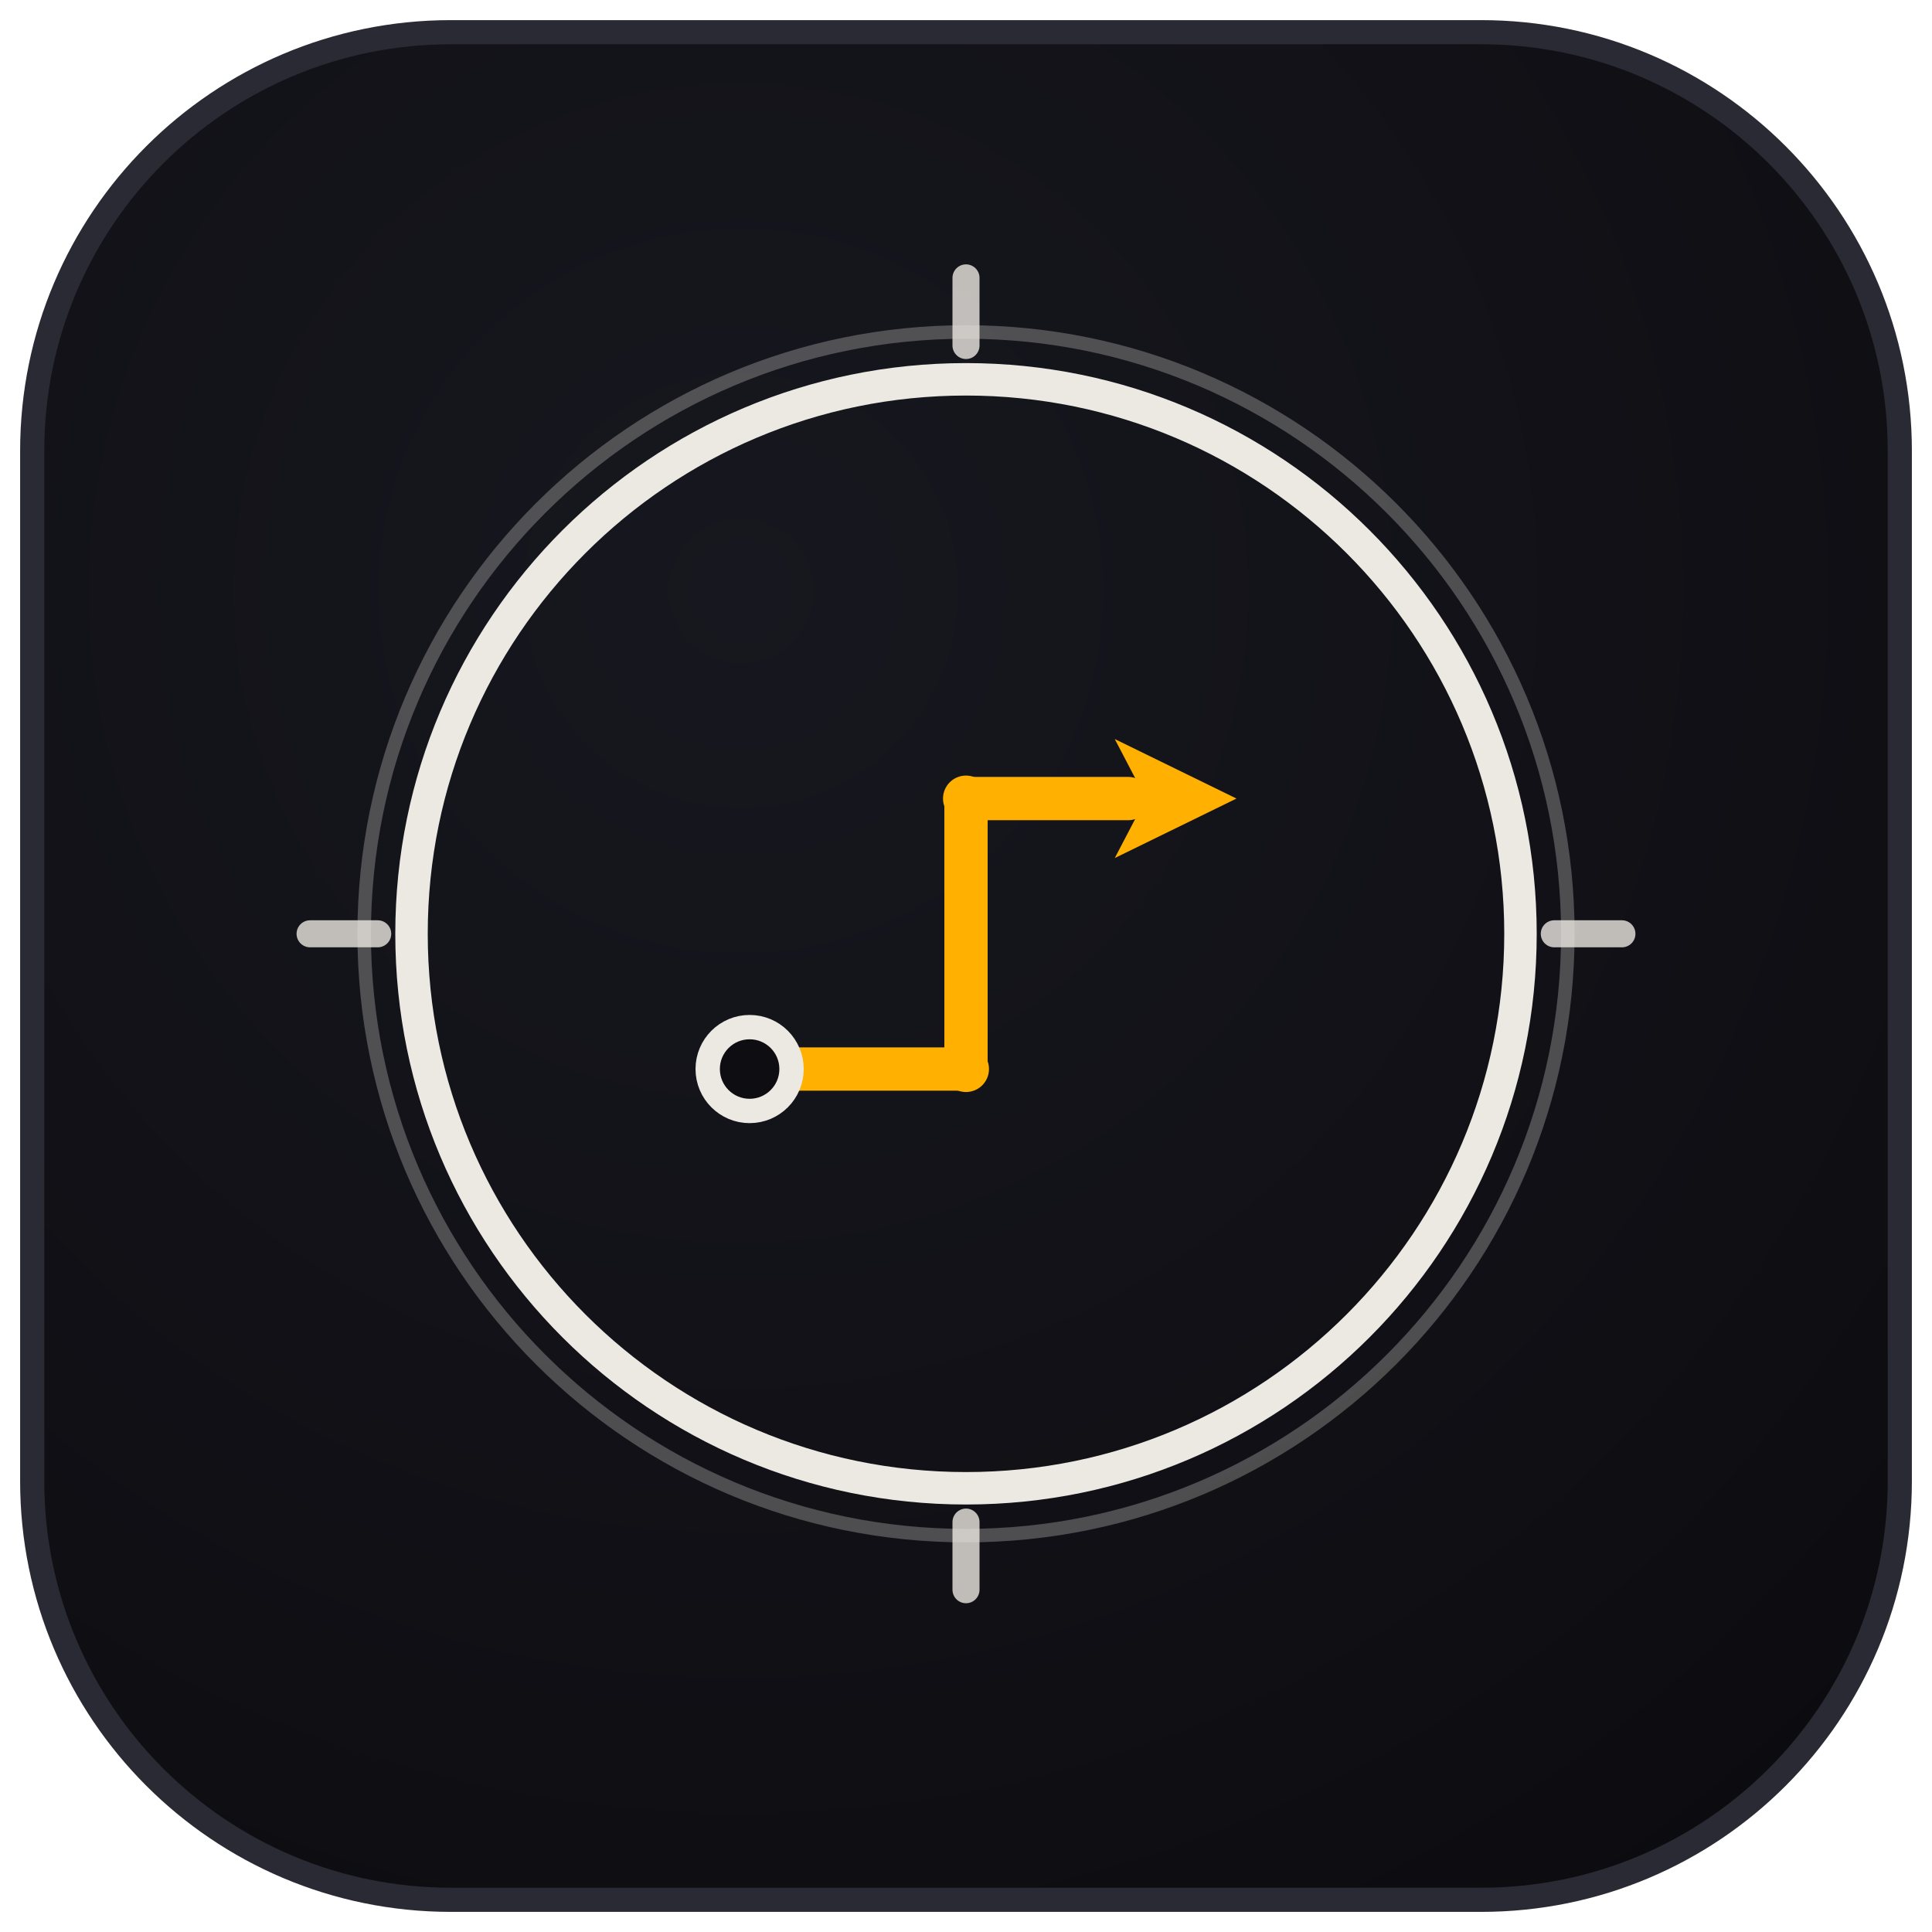
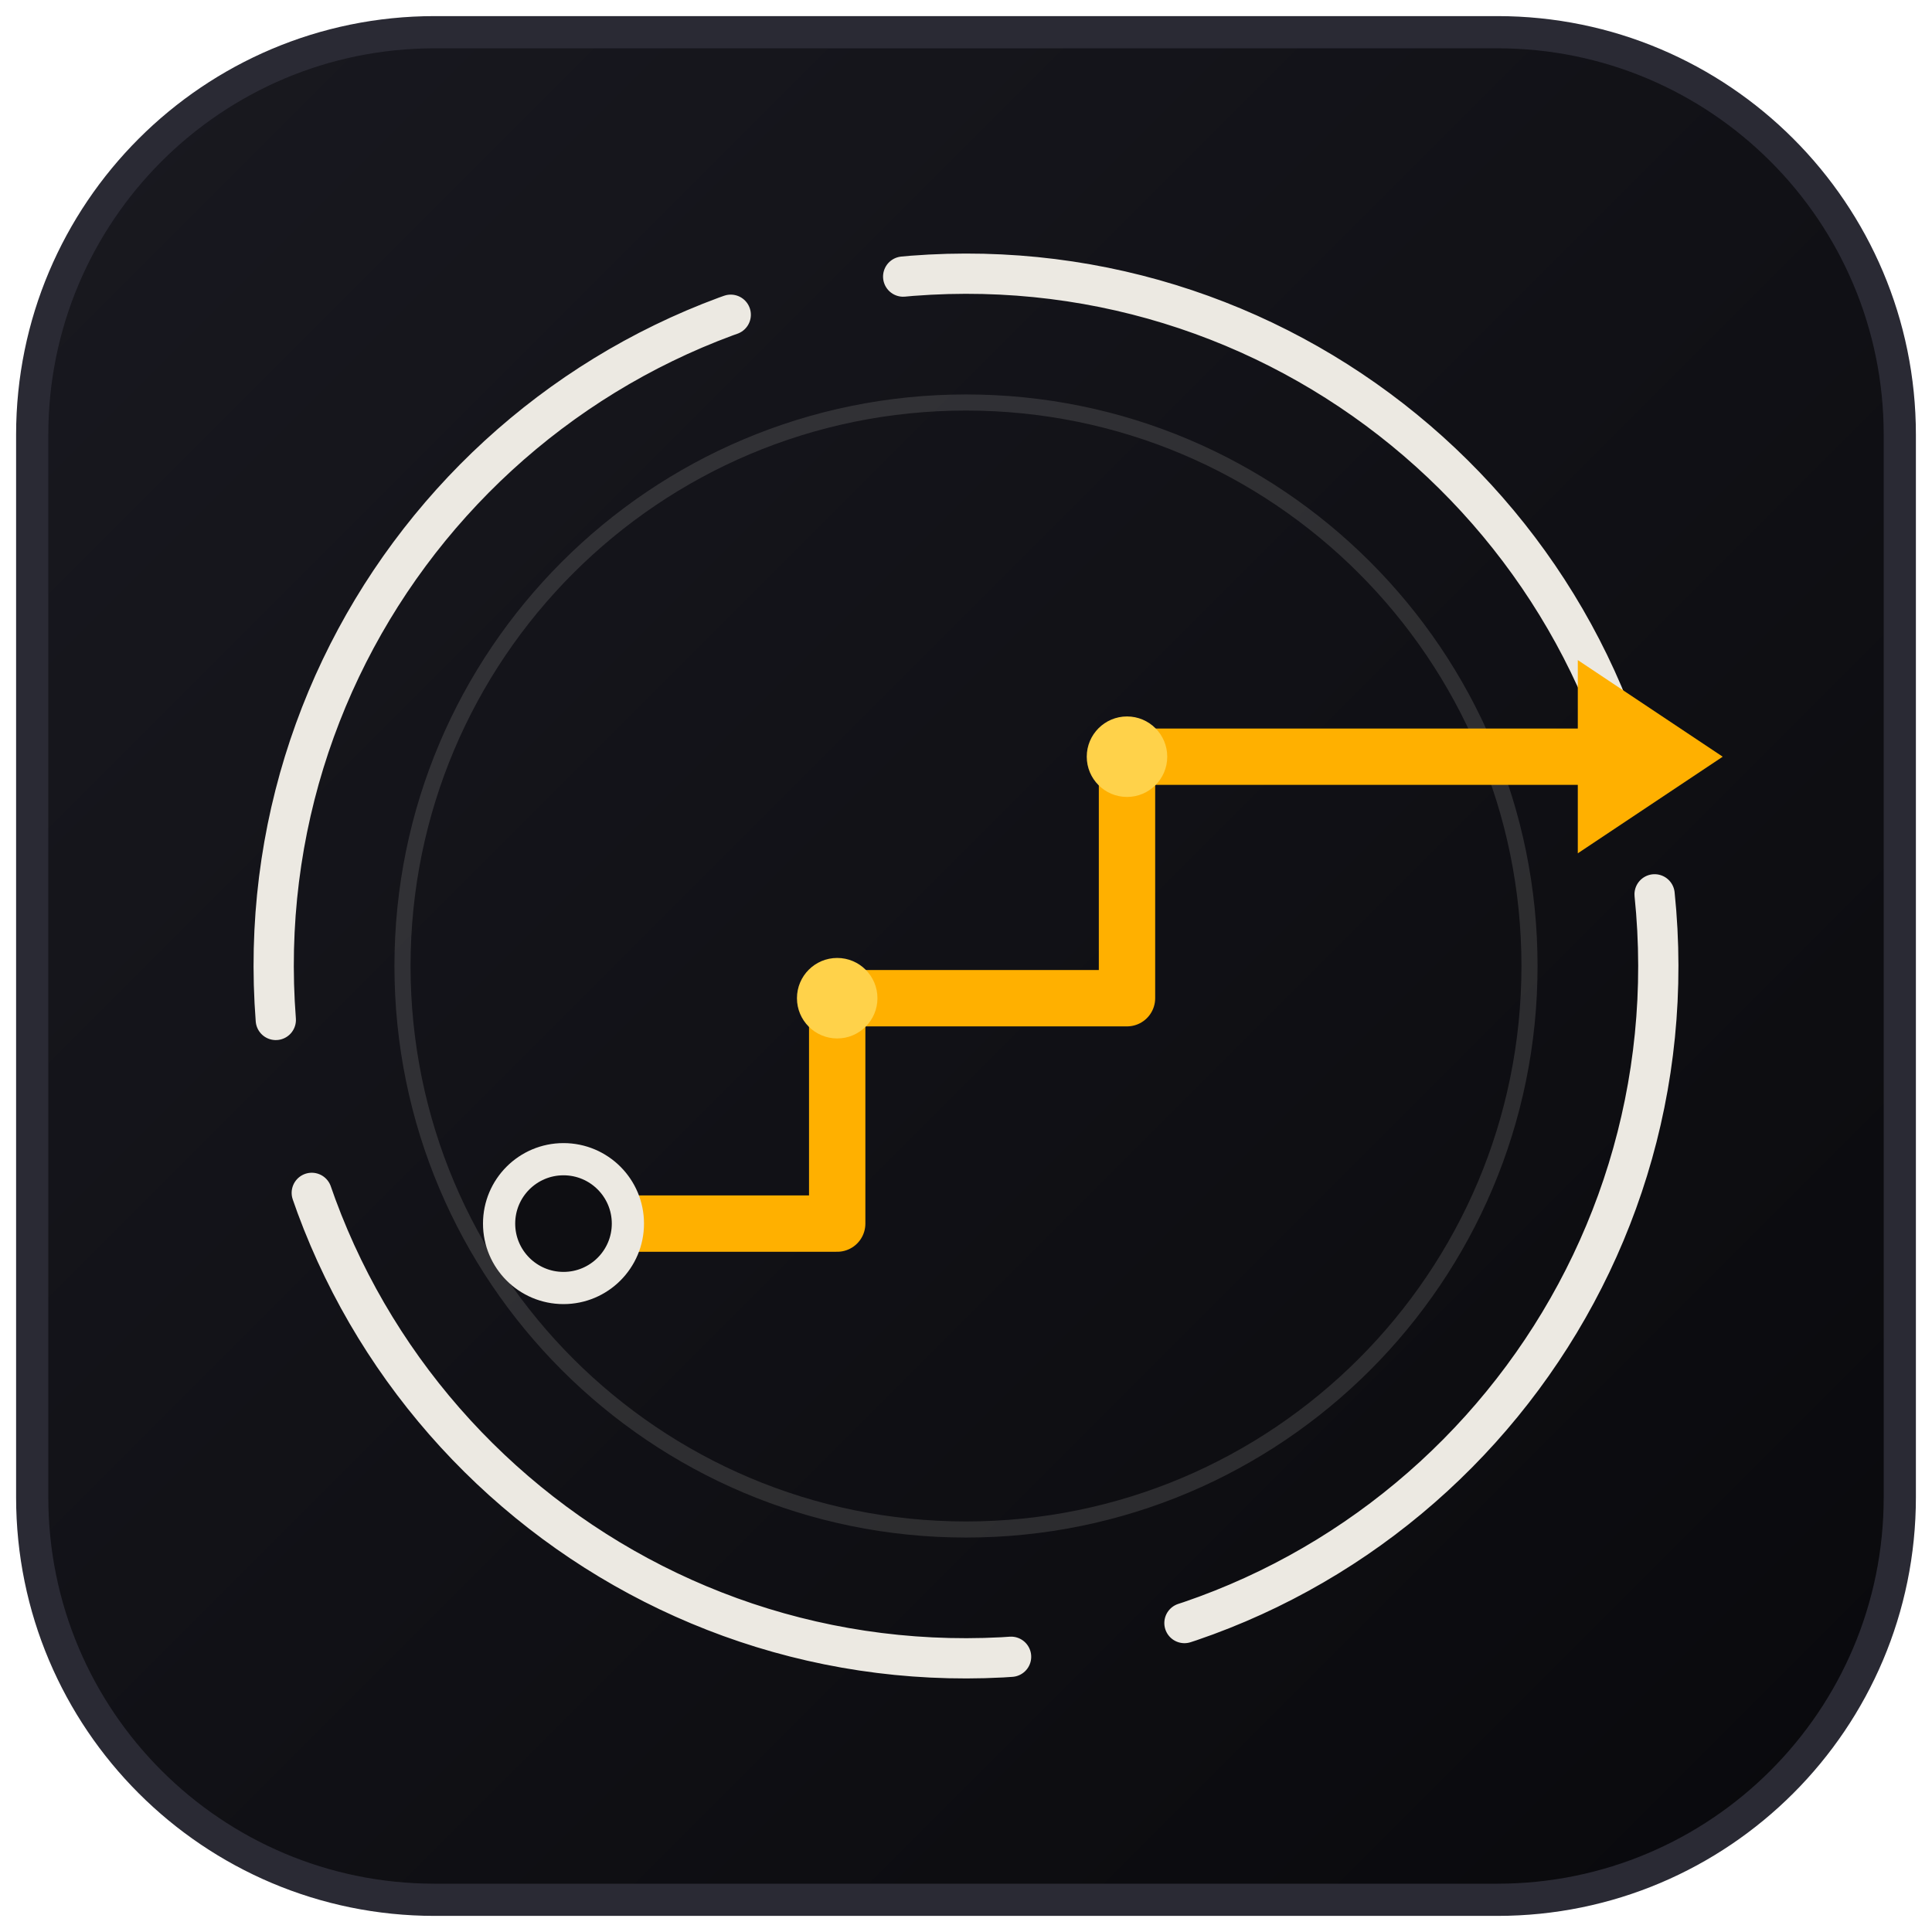
- <svg xmlns="http://www.w3.org/2000/svg" viewBox="0 0 120 120" width="120" height="120" role="img" aria-label="demoscope">
+ <svg xmlns="http://www.w3.org/2000/svg" viewBox="0 0 120 120" role="img" aria-labelledby="title desc">
  <defs>
-     <clipPath id="apT">
-       <circle cx="60" cy="58" r="32.5" />
-     </clipPath>
-     <radialGradient id="vig" cx="38%" cy="30%" r="85%">
-       <stop offset="0%" stop-color="#17171f" />
-       <stop offset="100%" stop-color="#0c0c10" />
-     </radialGradient>
+     <linearGradient id="bg" x2="1" y2="1">
+       <stop stop-color="#191920" />
+       <stop offset="1" stop-color="#09090c" />
+     </linearGradient>
  </defs>
-   <rect x="2" y="2" width="116" height="116" rx="26" fill="url(#vig)" stroke="#2a2a34" stroke-width="1.5" />
-   <g transform="translate(60,58) scale(0.84) translate(-50,-50)">
-     <circle cx="50" cy="50" r="41" fill="none" stroke="#ece9e2" stroke-width="2.4" />
-     <circle cx="50" cy="50" r="44.5" fill="none" stroke="#ece9e2" stroke-width="1" opacity="0.28" />
-     <g stroke="#ece9e2" stroke-width="2" stroke-linecap="round" opacity="0.8">
-       <line x1="50" y1="1.5" x2="50" y2="6.5" />
-       <line x1="50" y1="93.5" x2="50" y2="98.5" />
-       <line x1="1.5" y1="50" x2="6.5" y2="50" />
-       <line x1="93.5" y1="50" x2="98.5" y2="50" />
-     </g>
-     <g clip-path="url(#apT)">
-       <polyline points="34,60 50,60 50,40 62,40" fill="none" stroke="#ffb000" stroke-width="3.2" stroke-linejoin="round" stroke-linecap="round" />
-       <circle cx="50" cy="60" r="1.7" fill="#ffb000" />
-       <circle cx="50" cy="40" r="1.7" fill="#ffb000" />
-       <circle cx="34" cy="60" r="3.1" fill="#0e0e12" stroke="#ece9e2" stroke-width="1.8" />
-       <path d="M70,40 L61,35.6 L63.3,40 L61,44.4 Z" fill="#ffb000" />
-     </g>
+   <rect x="2" y="2" width="116" height="116" rx="25" fill="url(#bg)" stroke="#2a2a34" stroke-width="2" />
+   <g transform="translate(10 10)">
+     <circle cx="50" cy="50" r="43" fill="none" stroke="#ece9e2" stroke-width="2.5" stroke-linecap="round" stroke-dasharray="56 11" transform="rotate(-3 50 50)" />
+     <circle cx="50" cy="50" r="35" fill="none" stroke="#ece9e2" opacity=".14" />
+     <path d="M25 66H42V52H60V37H91" fill="none" stroke="#ffb000" stroke-width="3.5" stroke-linecap="round" stroke-linejoin="round" />
+     <circle cx="25" cy="66" r="4" fill="#0e0e12" stroke="#ece9e2" stroke-width="2" />
+     <circle cx="42" cy="52" r="2.5" fill="#ffd24a" />
+     <circle cx="60" cy="37" r="2.5" fill="#ffd24a" />
+     <path d="m88 31 9 6-9 6z" fill="#ffb000" />
  </g>
</svg>
